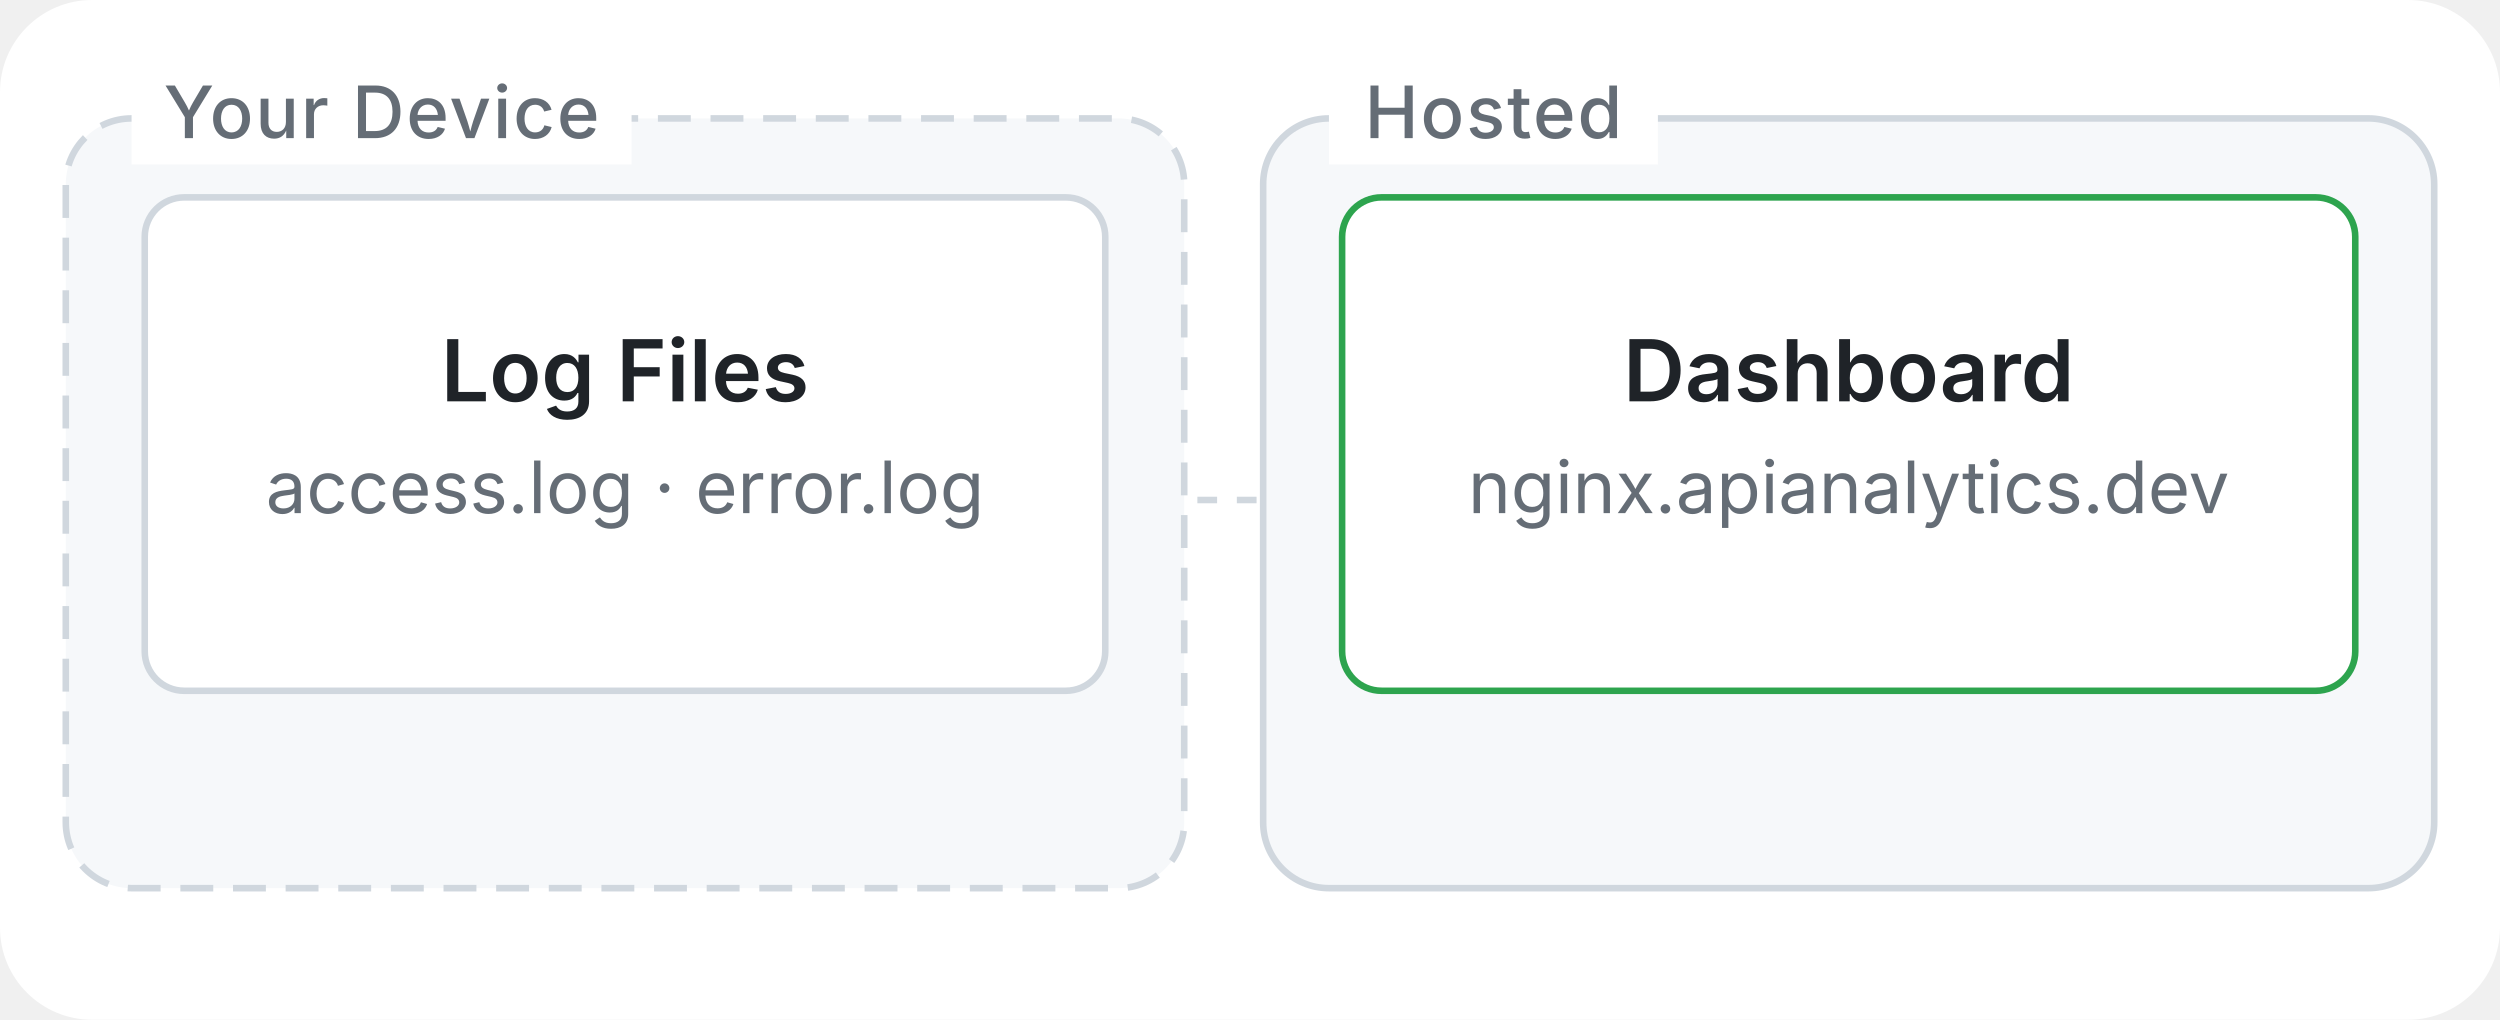
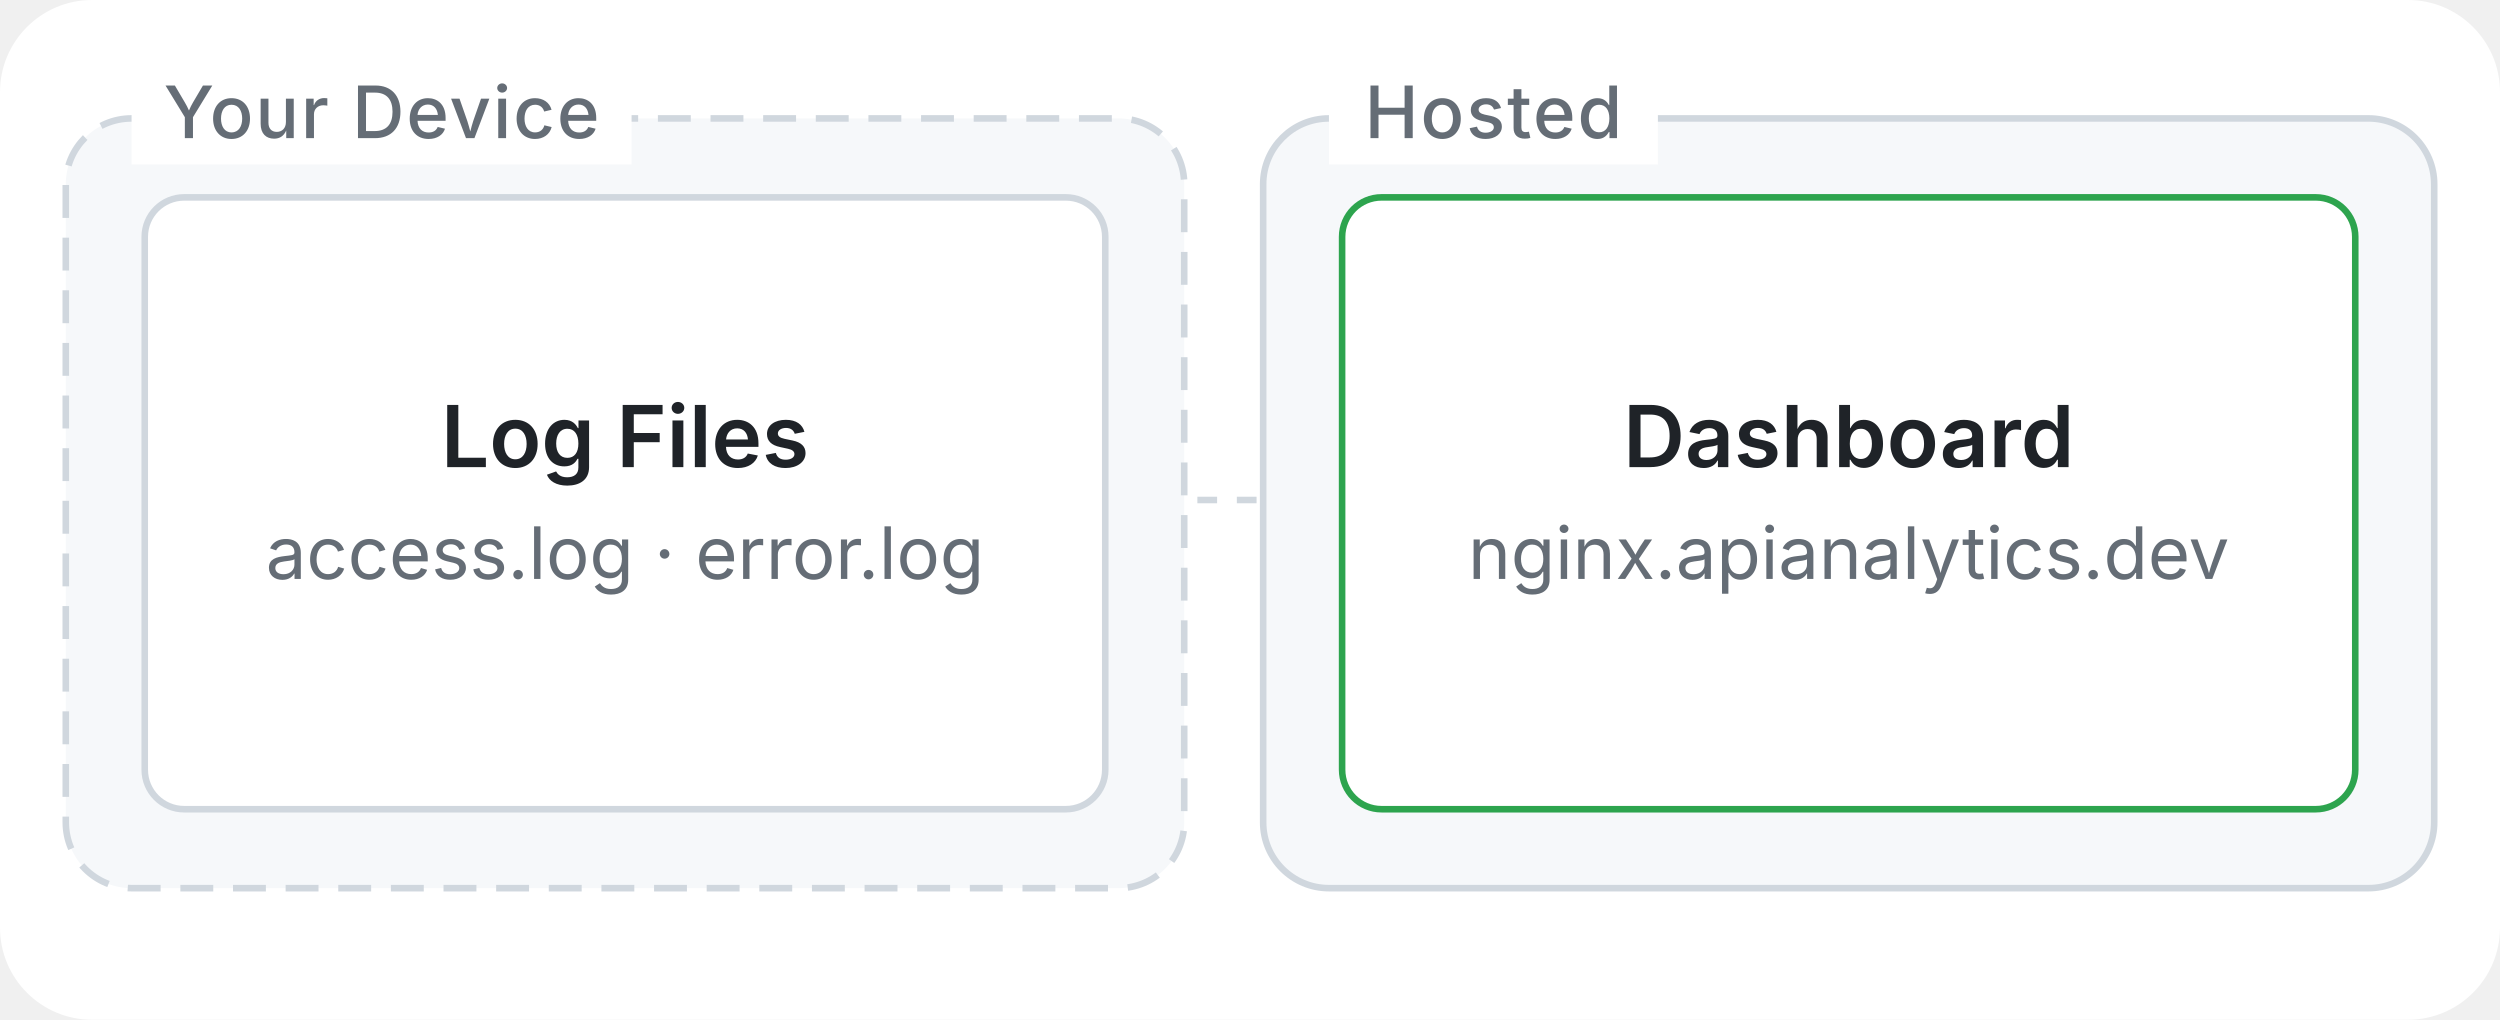
<svg xmlns="http://www.w3.org/2000/svg" width="380" height="155" viewBox="0 0 380 155">
  <defs>
    <clipPath id="rounded">
      <rect width="380" height="155" rx="14" />
    </clipPath>
  </defs>
  <style>
    text { font-family: Inter, Helvetica, Arial, sans-serif; }
  </style>
  <g clip-path="url(#rounded)">
    <rect width="380" height="155" fill="#ffffff" />
    <rect x="10" y="18" width="170" height="117" rx="10" fill="#f6f8fa" stroke="#d0d7de" stroke-width="1" stroke-dasharray="5,3" />
    <rect x="20" y="11" width="76" height="14" fill="#ffffff" />
    <text x="58" y="21" text-anchor="middle" font-size="11" font-weight="500" fill="#656d76" letter-spacing="0.3">Your Device</text>
-     <rect x="22" y="30" width="146" height="75" rx="6" fill="#ffffff" stroke="#d0d7de" stroke-width="1" />
-     <text x="95" y="61" text-anchor="middle" font-size="13" font-weight="600" fill="#1f2328">Log Files</text>
-     <text x="95" y="78" text-anchor="middle" font-size="11" fill="#656d76">access.log · error.log</text>
+     <rect x="22" y="30" width="146" height="93" rx="6" fill="#ffffff" stroke="#d0d7de" stroke-width="1" />
+     <text x="95" y="71" text-anchor="middle" font-size="13" font-weight="600" fill="#1f2328">Log Files</text>
+     <text x="95" y="88" text-anchor="middle" font-size="11" fill="#656d76">access.log · error.log</text>
    <line x1="182" y1="76" x2="192" y2="76" stroke="#d0d7de" stroke-width="1" stroke-dasharray="3,3" />
    <rect x="192" y="18" width="178" height="117" rx="10" fill="#f6f8fa" stroke="#d0d7de" stroke-width="1" />
    <rect x="202" y="11" width="50" height="14" fill="#ffffff" />
    <text x="227" y="21" text-anchor="middle" font-size="11" font-weight="500" fill="#656d76" letter-spacing="0.3">Hosted</text>
-     <rect x="204" y="30" width="154" height="75" rx="6" fill="#ffffff" stroke="#2da44e" stroke-width="1" />
-     <text x="281" y="61" text-anchor="middle" font-size="13" font-weight="600" fill="#1f2328">Dashboard</text>
-     <text x="281" y="78" text-anchor="middle" font-size="11" fill="#656d76">nginx.apianalytics.dev</text>
+     <rect x="204" y="30" width="154" height="93" rx="6" fill="#ffffff" stroke="#2da44e" stroke-width="1" />
+     <text x="281" y="71" text-anchor="middle" font-size="13" font-weight="600" fill="#1f2328">Dashboard</text>
+     <text x="281" y="88" text-anchor="middle" font-size="11" fill="#656d76">nginx.apianalytics.dev</text>
  </g>
</svg>
